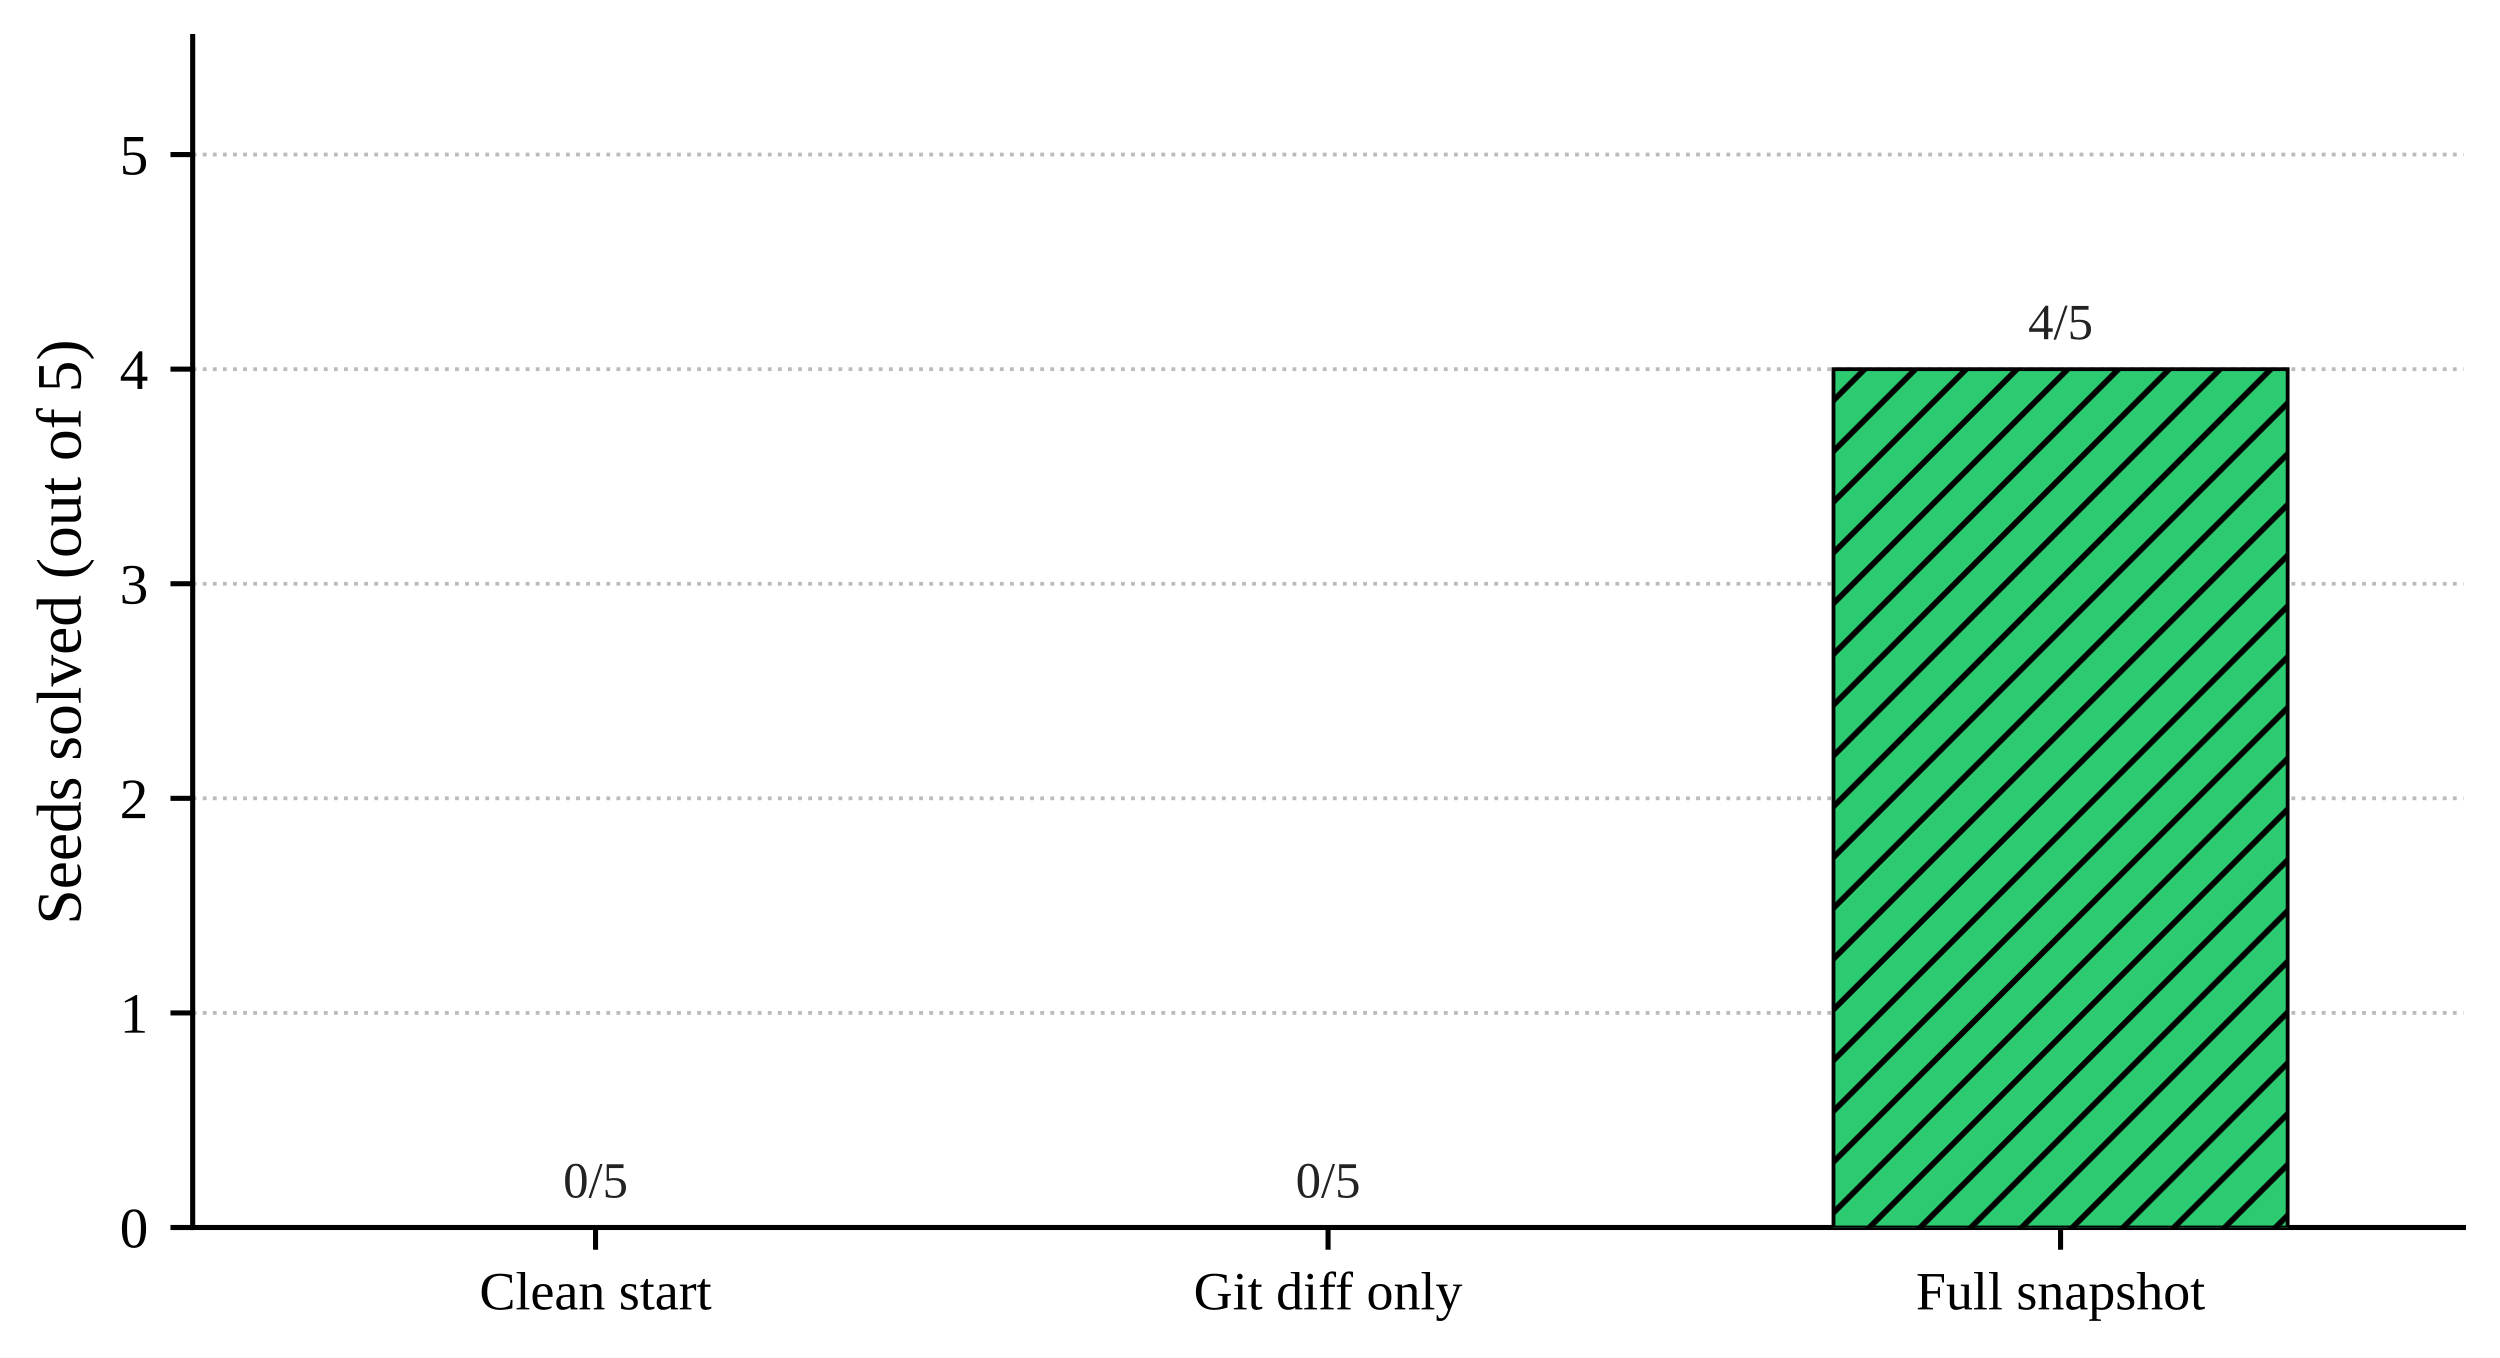
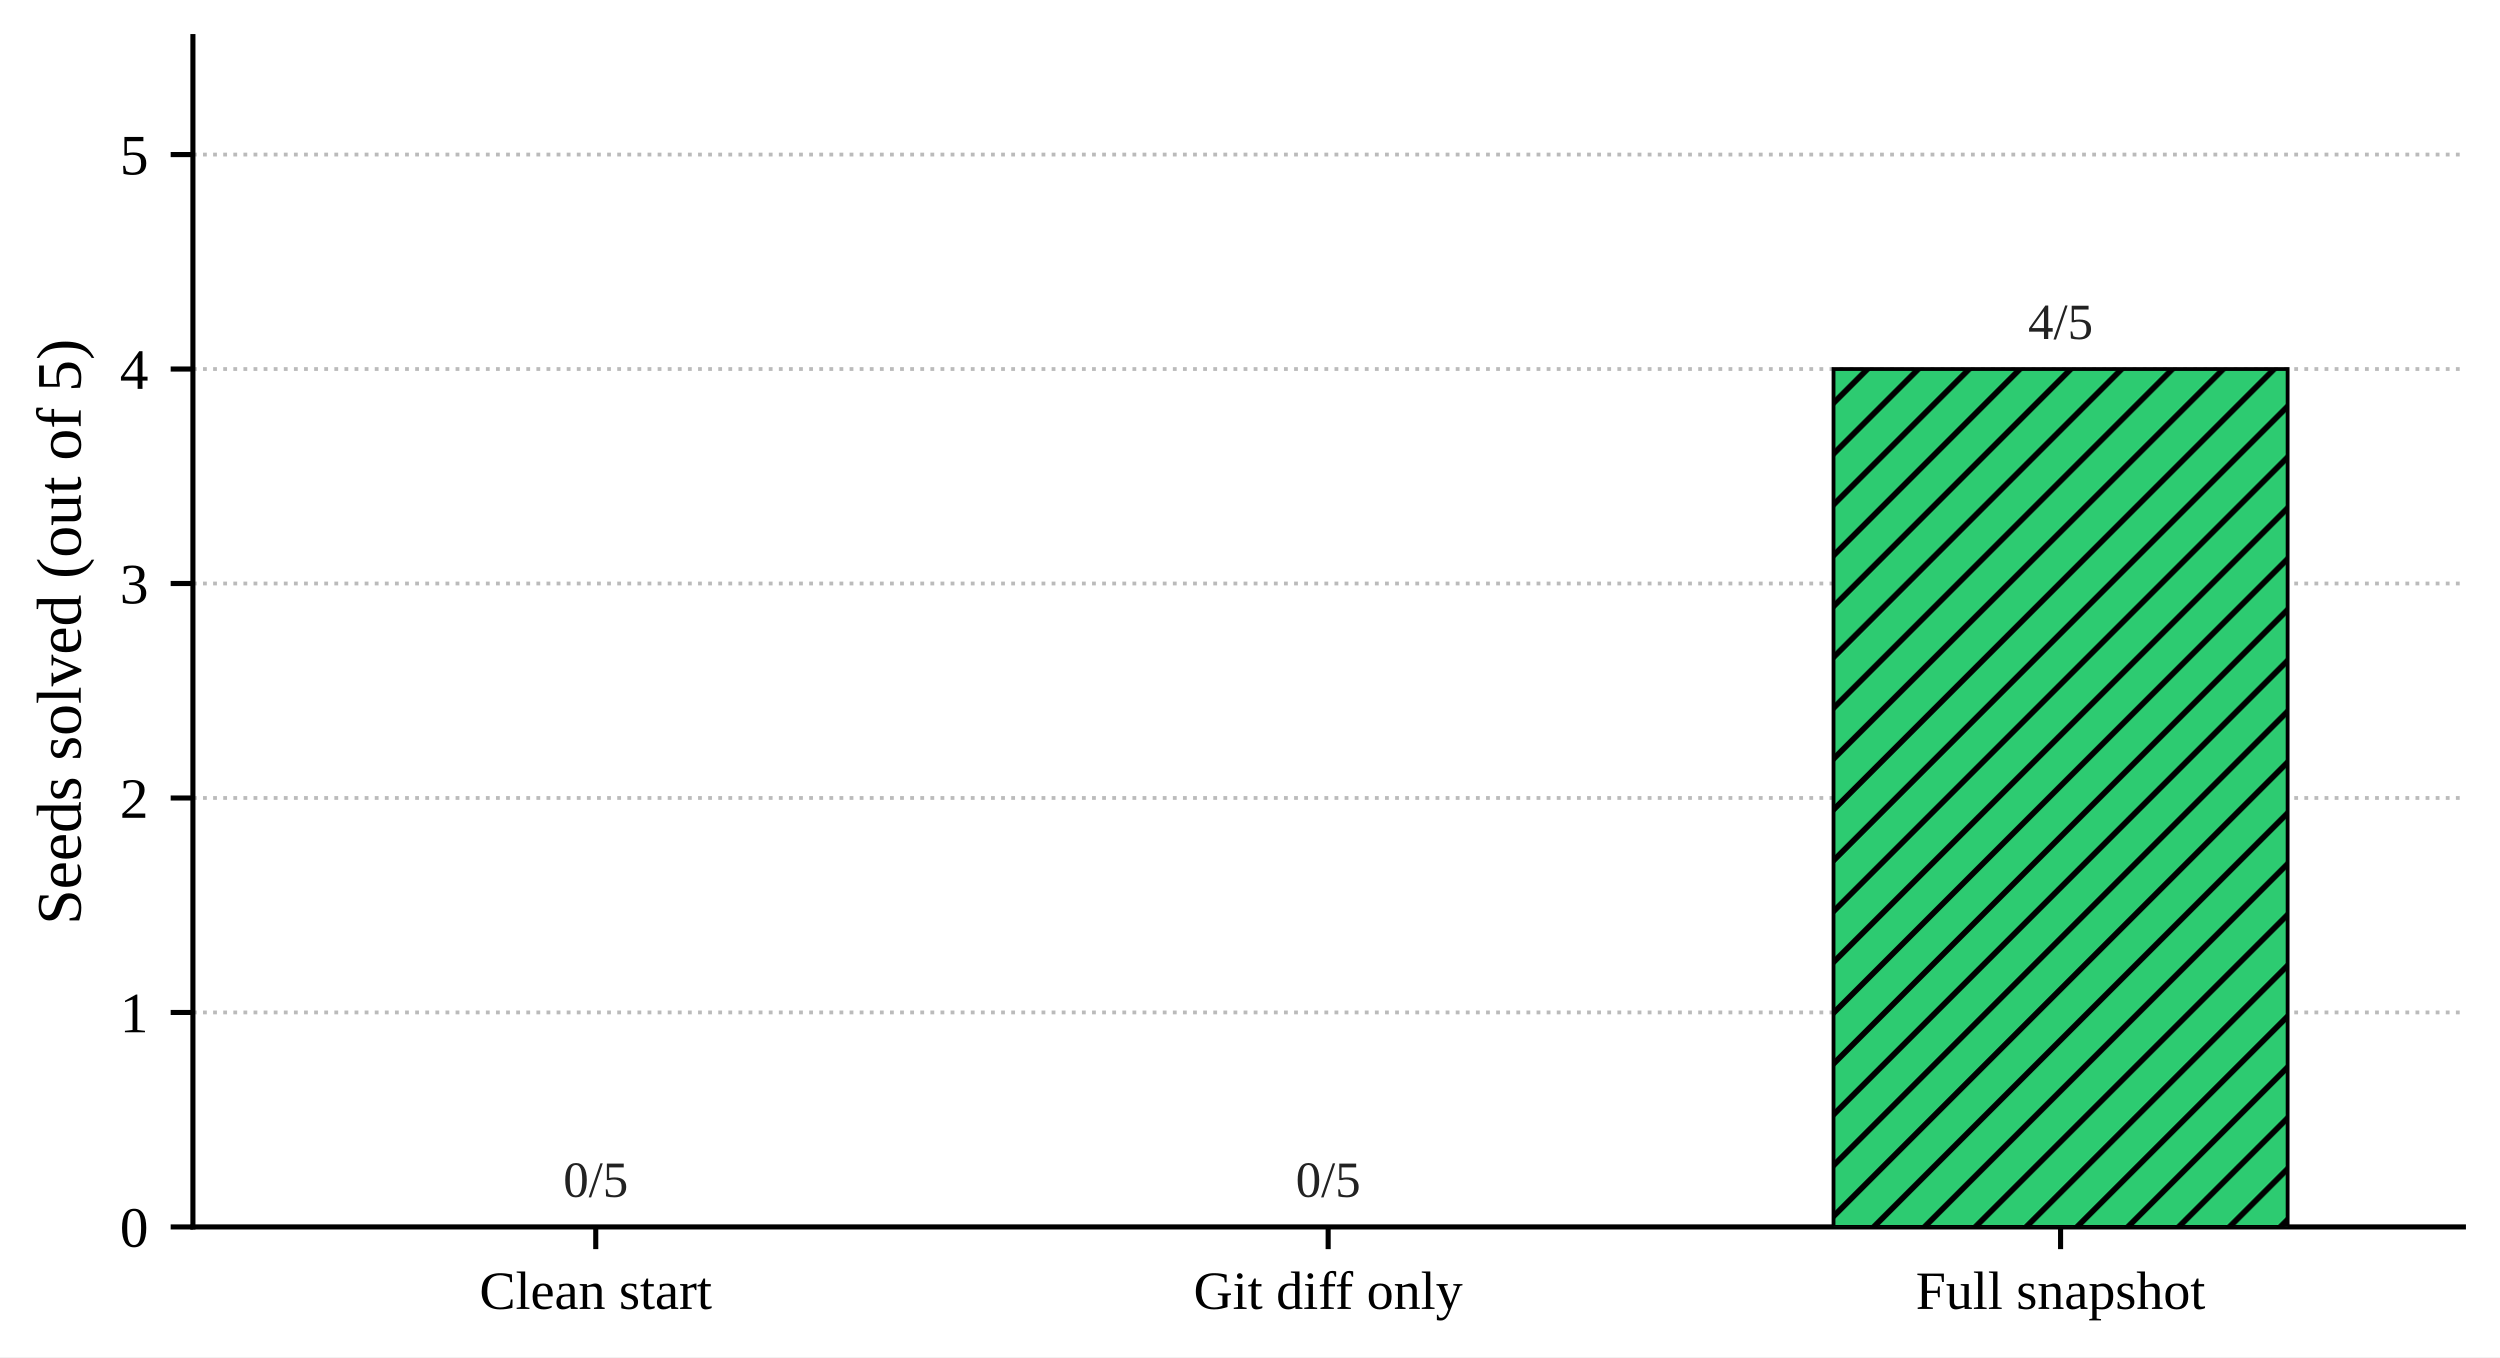
- <svg xmlns="http://www.w3.org/2000/svg" xmlns:xlink="http://www.w3.org/1999/xlink" width="393.944pt" height="213.922pt" viewBox="0 0 393.944 213.922" version="1.1">
+ <svg xmlns="http://www.w3.org/2000/svg" xmlns:xlink="http://www.w3.org/1999/xlink" width="393.464pt" height="213.597pt" viewBox="0 0 393.464 213.597" version="1.1">
  <defs>
    <style type="text/css">*{stroke-linejoin: round; stroke-linecap: butt}</style>
  </defs>
  <g id="figure_1">
    <g id="patch_1">
-       <path d="M 0 213.922  L 393.944 213.922  L 393.944 0  L 0 0  z " style="fill: #ffffff" />
+       <path d="M 0 213.597  L 393.464 213.597  L 393.464 0  L 0 0  z " style="fill: #ffffff" />
    </g>
    <g id="axes_1">
      <g id="patch_2">
-         <path d="M 30.362 193.426  L 388.184 193.426  L 388.184 5.76  L 30.362 5.76  z " style="fill: #ffffff" />
+         <path d="M 30.362 193.1  L 387.704 193.1  L 387.704 5.76  L 30.362 5.76  z " style="fill: #ffffff" />
      </g>
      <g id="matplotlib.axis_1">
        <g id="xtick_1">
          <g id="line2d_1">
            <defs>
-               <path id="m5929c39a24" d="M 0 0  L 0 3.5  " style="stroke: #000000; stroke-width: 0.8" />
+               <path id="m9ea1935acd" d="M 0 0  L 0 3.5  " style="stroke: #000000; stroke-width: 0.8" />
            </defs>
            <g>
-               <use xlink:href="#m5929c39a24" x="93.846" y="193.426" style="stroke: #000000; stroke-width: 0.8" />
+               <use xlink:href="#m9ea1935acd" x="93.761" y="193.1" style="stroke: #000000; stroke-width: 0.8" />
            </g>
          </g>
          <g id="text_1">
-             <text style="font-size: 8.5px; font-family: 'Times New Roman', 'DejaVu Serif', 'Times', serif; text-anchor: middle" x="93.846" y="206.328" transform="rotate(-0 93.84646 206.3277)">Clean start</text>
+             <text style="font-size: 8.5px; font-family: 'Times New Roman', 'DejaVu Serif', 'Times', serif; text-anchor: middle" x="93.761" y="206.002" transform="rotate(-0 93.7613 206.0022)">Clean start</text>
          </g>
        </g>
        <g id="xtick_2">
          <g id="line2d_2">
            <g>
-               <use xlink:href="#m5929c39a24" x="209.273" y="193.426" style="stroke: #000000; stroke-width: 0.8" />
+               <use xlink:href="#m9ea1935acd" x="209.033" y="193.1" style="stroke: #000000; stroke-width: 0.8" />
            </g>
          </g>
          <g id="text_2">
-             <text style="font-size: 8.5px; font-family: 'Times New Roman', 'DejaVu Serif', 'Times', serif; text-anchor: middle" x="209.273" y="206.328" transform="rotate(-0 209.2729 206.3277)">Git diff only</text>
+             <text style="font-size: 8.5px; font-family: 'Times New Roman', 'DejaVu Serif', 'Times', serif; text-anchor: middle" x="209.033" y="206.002" transform="rotate(-0 209.0329 206.0022)">Git diff only</text>
          </g>
        </g>
        <g id="xtick_3">
          <g id="line2d_3">
            <g>
-               <use xlink:href="#m5929c39a24" x="324.699" y="193.426" style="stroke: #000000; stroke-width: 0.8" />
+               <use xlink:href="#m9ea1935acd" x="324.304" y="193.1" style="stroke: #000000; stroke-width: 0.8" />
            </g>
          </g>
          <g id="text_3">
-             <text style="font-size: 8.5px; font-family: 'Times New Roman', 'DejaVu Serif', 'Times', serif; text-anchor: middle" x="324.699" y="206.328" transform="rotate(-0 324.6992 206.3277)">Full snapshot</text>
+             <text style="font-size: 8.5px; font-family: 'Times New Roman', 'DejaVu Serif', 'Times', serif; text-anchor: middle" x="324.304" y="206.002" transform="rotate(-0 324.3044 206.0022)">Full snapshot</text>
          </g>
        </g>
      </g>
      <g id="matplotlib.axis_2">
        <g id="ytick_1">
          <g id="line2d_4">
-             <path d="M 30.362 193.426  L 388.184 193.426  " clip-path="url(#p97c56cd606)" style="fill: none; stroke-dasharray: 0.6,0.99; stroke-dashoffset: 0; stroke: #bbbbbb; stroke-width: 0.6" />
+             <path d="M 30.362 193.1  L 387.704 193.1  " clip-path="url(#p44975f7307)" style="fill: none; stroke-dasharray: 0.6,0.99; stroke-dashoffset: 0; stroke: #bbbbbb; stroke-width: 0.6" />
          </g>
          <g id="line2d_5">
            <defs>
-               <path id="m4b5b5da4a6" d="M 0 0  L -3.5 0  " style="stroke: #000000; stroke-width: 0.8" />
+               <path id="m3a73cb4ef5" d="M 0 0  L -3.5 0  " style="stroke: #000000; stroke-width: 0.8" />
            </defs>
            <g>
-               <use xlink:href="#m4b5b5da4a6" x="30.362" y="193.426" style="stroke: #000000; stroke-width: 0.8" />
+               <use xlink:href="#m3a73cb4ef5" x="30.362" y="193.1" style="stroke: #000000; stroke-width: 0.8" />
            </g>
          </g>
          <g id="text_4">
-             <text style="font-size: 9px; font-family: 'Times New Roman', 'DejaVu Serif', 'Times', serif; text-anchor: end" x="23.362" y="196.546" transform="rotate(-0 23.36195 196.5456)">0</text>
+             <text style="font-size: 9px; font-family: 'Times New Roman', 'DejaVu Serif', 'Times', serif; text-anchor: end" x="23.362" y="196.22" transform="rotate(-0 23.36195 196.2201)">0</text>
          </g>
        </g>
        <g id="ytick_2">
          <g id="line2d_6">
-             <path d="M 30.362 159.612  L 388.184 159.612  " clip-path="url(#p97c56cd606)" style="fill: none; stroke-dasharray: 0.6,0.99; stroke-dashoffset: 0; stroke: #bbbbbb; stroke-width: 0.6" />
+             <path d="M 30.362 159.345  L 387.704 159.345  " clip-path="url(#p44975f7307)" style="fill: none; stroke-dasharray: 0.6,0.99; stroke-dashoffset: 0; stroke: #bbbbbb; stroke-width: 0.6" />
          </g>
          <g id="line2d_7">
            <g>
-               <use xlink:href="#m4b5b5da4a6" x="30.362" y="159.612" style="stroke: #000000; stroke-width: 0.8" />
+               <use xlink:href="#m3a73cb4ef5" x="30.362" y="159.345" style="stroke: #000000; stroke-width: 0.8" />
            </g>
          </g>
          <g id="text_5">
-             <text style="font-size: 9px; font-family: 'Times New Roman', 'DejaVu Serif', 'Times', serif; text-anchor: end" x="23.362" y="162.732" transform="rotate(-0 23.36195 162.732)">1</text>
+             <text style="font-size: 9px; font-family: 'Times New Roman', 'DejaVu Serif', 'Times', serif; text-anchor: end" x="23.362" y="162.465" transform="rotate(-0 23.36195 162.4652)">1</text>
          </g>
        </g>
        <g id="ytick_3">
          <g id="line2d_8">
-             <path d="M 30.362 125.798  L 388.184 125.798  " clip-path="url(#p97c56cd606)" style="fill: none; stroke-dasharray: 0.6,0.99; stroke-dashoffset: 0; stroke: #bbbbbb; stroke-width: 0.6" />
+             <path d="M 30.362 125.59  L 387.704 125.59  " clip-path="url(#p44975f7307)" style="fill: none; stroke-dasharray: 0.6,0.99; stroke-dashoffset: 0; stroke: #bbbbbb; stroke-width: 0.6" />
          </g>
          <g id="line2d_9">
            <g>
-               <use xlink:href="#m4b5b5da4a6" x="30.362" y="125.798" style="stroke: #000000; stroke-width: 0.8" />
+               <use xlink:href="#m3a73cb4ef5" x="30.362" y="125.59" style="stroke: #000000; stroke-width: 0.8" />
            </g>
          </g>
          <g id="text_6">
-             <text style="font-size: 9px; font-family: 'Times New Roman', 'DejaVu Serif', 'Times', serif; text-anchor: end" x="23.362" y="128.918" transform="rotate(-0 23.36195 128.9184)">2</text>
+             <text style="font-size: 9px; font-family: 'Times New Roman', 'DejaVu Serif', 'Times', serif; text-anchor: end" x="23.362" y="128.71" transform="rotate(-0 23.36195 128.7102)">2</text>
          </g>
        </g>
        <g id="ytick_4">
          <g id="line2d_10">
-             <path d="M 30.362 91.985  L 388.184 91.985  " clip-path="url(#p97c56cd606)" style="fill: none; stroke-dasharray: 0.6,0.99; stroke-dashoffset: 0; stroke: #bbbbbb; stroke-width: 0.6" />
+             <path d="M 30.362 91.835  L 387.704 91.835  " clip-path="url(#p44975f7307)" style="fill: none; stroke-dasharray: 0.6,0.99; stroke-dashoffset: 0; stroke: #bbbbbb; stroke-width: 0.6" />
          </g>
          <g id="line2d_11">
            <g>
-               <use xlink:href="#m4b5b5da4a6" x="30.362" y="91.985" style="stroke: #000000; stroke-width: 0.8" />
+               <use xlink:href="#m3a73cb4ef5" x="30.362" y="91.835" style="stroke: #000000; stroke-width: 0.8" />
            </g>
          </g>
          <g id="text_7">
-             <text style="font-size: 9px; font-family: 'Times New Roman', 'DejaVu Serif', 'Times', serif; text-anchor: end" x="23.362" y="95.105" transform="rotate(-0 23.36195 95.10482)">3</text>
+             <text style="font-size: 9px; font-family: 'Times New Roman', 'DejaVu Serif', 'Times', serif; text-anchor: end" x="23.362" y="94.955" transform="rotate(-0 23.36195 94.95525)">3</text>
          </g>
        </g>
        <g id="ytick_5">
          <g id="line2d_12">
-             <path d="M 30.362 58.171  L 388.184 58.171  " clip-path="url(#p97c56cd606)" style="fill: none; stroke-dasharray: 0.6,0.99; stroke-dashoffset: 0; stroke: #bbbbbb; stroke-width: 0.6" />
+             <path d="M 30.362 58.08  L 387.704 58.08  " clip-path="url(#p44975f7307)" style="fill: none; stroke-dasharray: 0.6,0.99; stroke-dashoffset: 0; stroke: #bbbbbb; stroke-width: 0.6" />
          </g>
          <g id="line2d_13">
            <g>
-               <use xlink:href="#m4b5b5da4a6" x="30.362" y="58.171" style="stroke: #000000; stroke-width: 0.8" />
+               <use xlink:href="#m3a73cb4ef5" x="30.362" y="58.08" style="stroke: #000000; stroke-width: 0.8" />
            </g>
          </g>
          <g id="text_8">
-             <text style="font-size: 9px; font-family: 'Times New Roman', 'DejaVu Serif', 'Times', serif; text-anchor: end" x="23.362" y="61.291" transform="rotate(-0 23.36195 61.29121)">4</text>
+             <text style="font-size: 9px; font-family: 'Times New Roman', 'DejaVu Serif', 'Times', serif; text-anchor: end" x="23.362" y="61.2" transform="rotate(-0 23.36195 61.2003)">4</text>
          </g>
        </g>
        <g id="ytick_6">
          <g id="line2d_14">
-             <path d="M 30.362 24.357  L 388.184 24.357  " clip-path="url(#p97c56cd606)" style="fill: none; stroke-dasharray: 0.6,0.99; stroke-dashoffset: 0; stroke: #bbbbbb; stroke-width: 0.6" />
+             <path d="M 30.362 24.325  L 387.704 24.325  " clip-path="url(#p44975f7307)" style="fill: none; stroke-dasharray: 0.6,0.99; stroke-dashoffset: 0; stroke: #bbbbbb; stroke-width: 0.6" />
          </g>
          <g id="line2d_15">
            <g>
-               <use xlink:href="#m4b5b5da4a6" x="30.362" y="24.357" style="stroke: #000000; stroke-width: 0.8" />
+               <use xlink:href="#m3a73cb4ef5" x="30.362" y="24.325" style="stroke: #000000; stroke-width: 0.8" />
            </g>
          </g>
          <g id="text_9">
-             <text style="font-size: 9px; font-family: 'Times New Roman', 'DejaVu Serif', 'Times', serif; text-anchor: end" x="23.362" y="27.478" transform="rotate(-0 23.36195 27.4776)">5</text>
+             <text style="font-size: 9px; font-family: 'Times New Roman', 'DejaVu Serif', 'Times', serif; text-anchor: end" x="23.362" y="27.445" transform="rotate(-0 23.36195 27.44534)">5</text>
          </g>
        </g>
        <g id="text_10">
-           <text style="font-size: 10px; font-family: 'Times New Roman', 'DejaVu Serif', 'Times', serif; text-anchor: middle" x="12.704" y="99.593" transform="rotate(-90 12.70375 99.59276)">Seeds solved (out of 5)</text>
+           <text style="font-size: 10px; font-family: 'Times New Roman', 'DejaVu Serif', 'Times', serif; text-anchor: middle" x="12.704" y="99.43" transform="rotate(-90 12.70375 99.43)">Seeds solved (out of 5)</text>
        </g>
      </g>
      <g id="patch_3">
-         <path d="M 30.362 193.426  L 30.362 5.76  " style="fill: none; stroke: #000000; stroke-width: 0.8; stroke-linejoin: miter; stroke-linecap: square" />
+         <path d="M 30.362 193.1  L 30.362 5.76  " style="fill: none; stroke: #000000; stroke-width: 0.8; stroke-linejoin: miter; stroke-linecap: square" />
      </g>
      <g id="patch_4">
-         <path d="M 30.362 193.426  L 388.184 193.426  " style="fill: none; stroke: #000000; stroke-width: 0.8; stroke-linejoin: miter; stroke-linecap: square" />
+         <path d="M 30.362 193.1  L 387.704 193.1  " style="fill: none; stroke: #000000; stroke-width: 0.8; stroke-linejoin: miter; stroke-linecap: square" />
      </g>
      <g id="patch_5">
-         <path d="M 58.064 193.426  L 129.629 193.426  L 129.629 193.426  L 58.064 193.426  z " clip-path="url(#p97c56cd606)" style="fill: #6b7280; stroke: #000000; stroke-width: 0.6; stroke-linejoin: miter" />
+         <path d="M 58.027 193.1  L 129.495 193.1  L 129.495 193.1  L 58.027 193.1  z " clip-path="url(#p44975f7307)" style="fill: #6b7280; stroke: #000000; stroke-width: 0.6; stroke-linejoin: miter" />
      </g>
      <g id="patch_6">
-         <path d="M 173.491 193.426  L 245.055 193.426  L 245.055 193.426  L 173.491 193.426  z " clip-path="url(#p97c56cd606)" style="fill: #0880ff; stroke: #000000; stroke-width: 0.6; stroke-linejoin: miter" />
+         <path d="M 173.299 193.1  L 244.767 193.1  L 244.767 193.1  L 173.299 193.1  z " clip-path="url(#p44975f7307)" style="fill: #0880ff; stroke: #000000; stroke-width: 0.6; stroke-linejoin: miter" />
      </g>
      <g id="patch_7">
-         <path d="M 288.917 193.426  L 360.481 193.426  L 360.481 58.171  L 288.917 58.171  z " clip-path="url(#p97c56cd606)" style="fill: url(#hc2ce5b470d); stroke: #000000; stroke-width: 0.6; stroke-linejoin: miter" />
+         <path d="M 288.57 193.1  L 360.039 193.1  L 360.039 58.08  L 288.57 58.08  z " clip-path="url(#p44975f7307)" style="fill: url(#h336a203fff); stroke: #000000; stroke-width: 0.6; stroke-linejoin: miter" />
      </g>
      <g id="text_11">
-         <text style="font-size: 8px; font-family: 'Times New Roman', 'DejaVu Serif', 'Times', serif; text-anchor: middle; fill: #222222" x="93.846" y="188.699" transform="rotate(-0 93.84646 188.699)">0/5</text>
+         <text style="font-size: 8px; font-family: 'Times New Roman', 'DejaVu Serif', 'Times', serif; text-anchor: middle; fill: #222222" x="93.761" y="188.373" transform="rotate(-0 93.7613 188.3734)">0/5</text>
      </g>
      <g id="text_12">
-         <text style="font-size: 8px; font-family: 'Times New Roman', 'DejaVu Serif', 'Times', serif; text-anchor: middle; fill: #222222" x="209.273" y="188.699" transform="rotate(-0 209.2729 188.699)">0/5</text>
+         <text style="font-size: 8px; font-family: 'Times New Roman', 'DejaVu Serif', 'Times', serif; text-anchor: middle; fill: #222222" x="209.033" y="188.373" transform="rotate(-0 209.0329 188.3734)">0/5</text>
      </g>
      <g id="text_13">
-         <text style="font-size: 8px; font-family: 'Times New Roman', 'DejaVu Serif', 'Times', serif; text-anchor: middle; fill: #222222" x="324.699" y="53.445" transform="rotate(-0 324.6992 53.44453)">4/5</text>
+         <text style="font-size: 8px; font-family: 'Times New Roman', 'DejaVu Serif', 'Times', serif; text-anchor: middle; fill: #222222" x="324.304" y="53.354" transform="rotate(-0 324.3044 53.35362)">4/5</text>
      </g>
    </g>
  </g>
  <defs>
-     <clipPath id="p97c56cd606">
-       <rect x="30.362" y="5.76" width="357.822" height="187.666" />
+     <clipPath id="p44975f7307">
+       <rect x="30.362" y="5.76" width="357.342" height="187.34" />
    </clipPath>
  </defs>
  <defs>
-     <pattern id="hc2ce5b470d" patternUnits="userSpaceOnUse" x="0" y="0" width="72" height="72">
+     <pattern id="h336a203fff" patternUnits="userSpaceOnUse" x="0" y="0" width="72" height="72">
      <rect x="0" y="0" width="73" height="73" fill="#2dcb71" />
      <path d="M -36 36  L 36 -36  M -32 40  L 40 -32  M -28 44  L 44 -28  M -24 48  L 48 -24  M -20 52  L 52 -20  M -16 56  L 56 -16  M -12 60  L 60 -12  M -8 64  L 64 -8  M -4 68  L 68 -4  M 0 72  L 72 0  M 4 76  L 76 4  M 8 80  L 80 8  M 12 84  L 84 12  M 16 88  L 88 16  M 20 92  L 92 20  M 24 96  L 96 24  M 28 100  L 100 28  M 32 104  L 104 32  M 36 108  L 108 36  " style="fill: #000000; stroke: #000000; stroke-width: 0.9; stroke-linecap: butt; stroke-linejoin: miter" />
    </pattern>
  </defs>
</svg>
